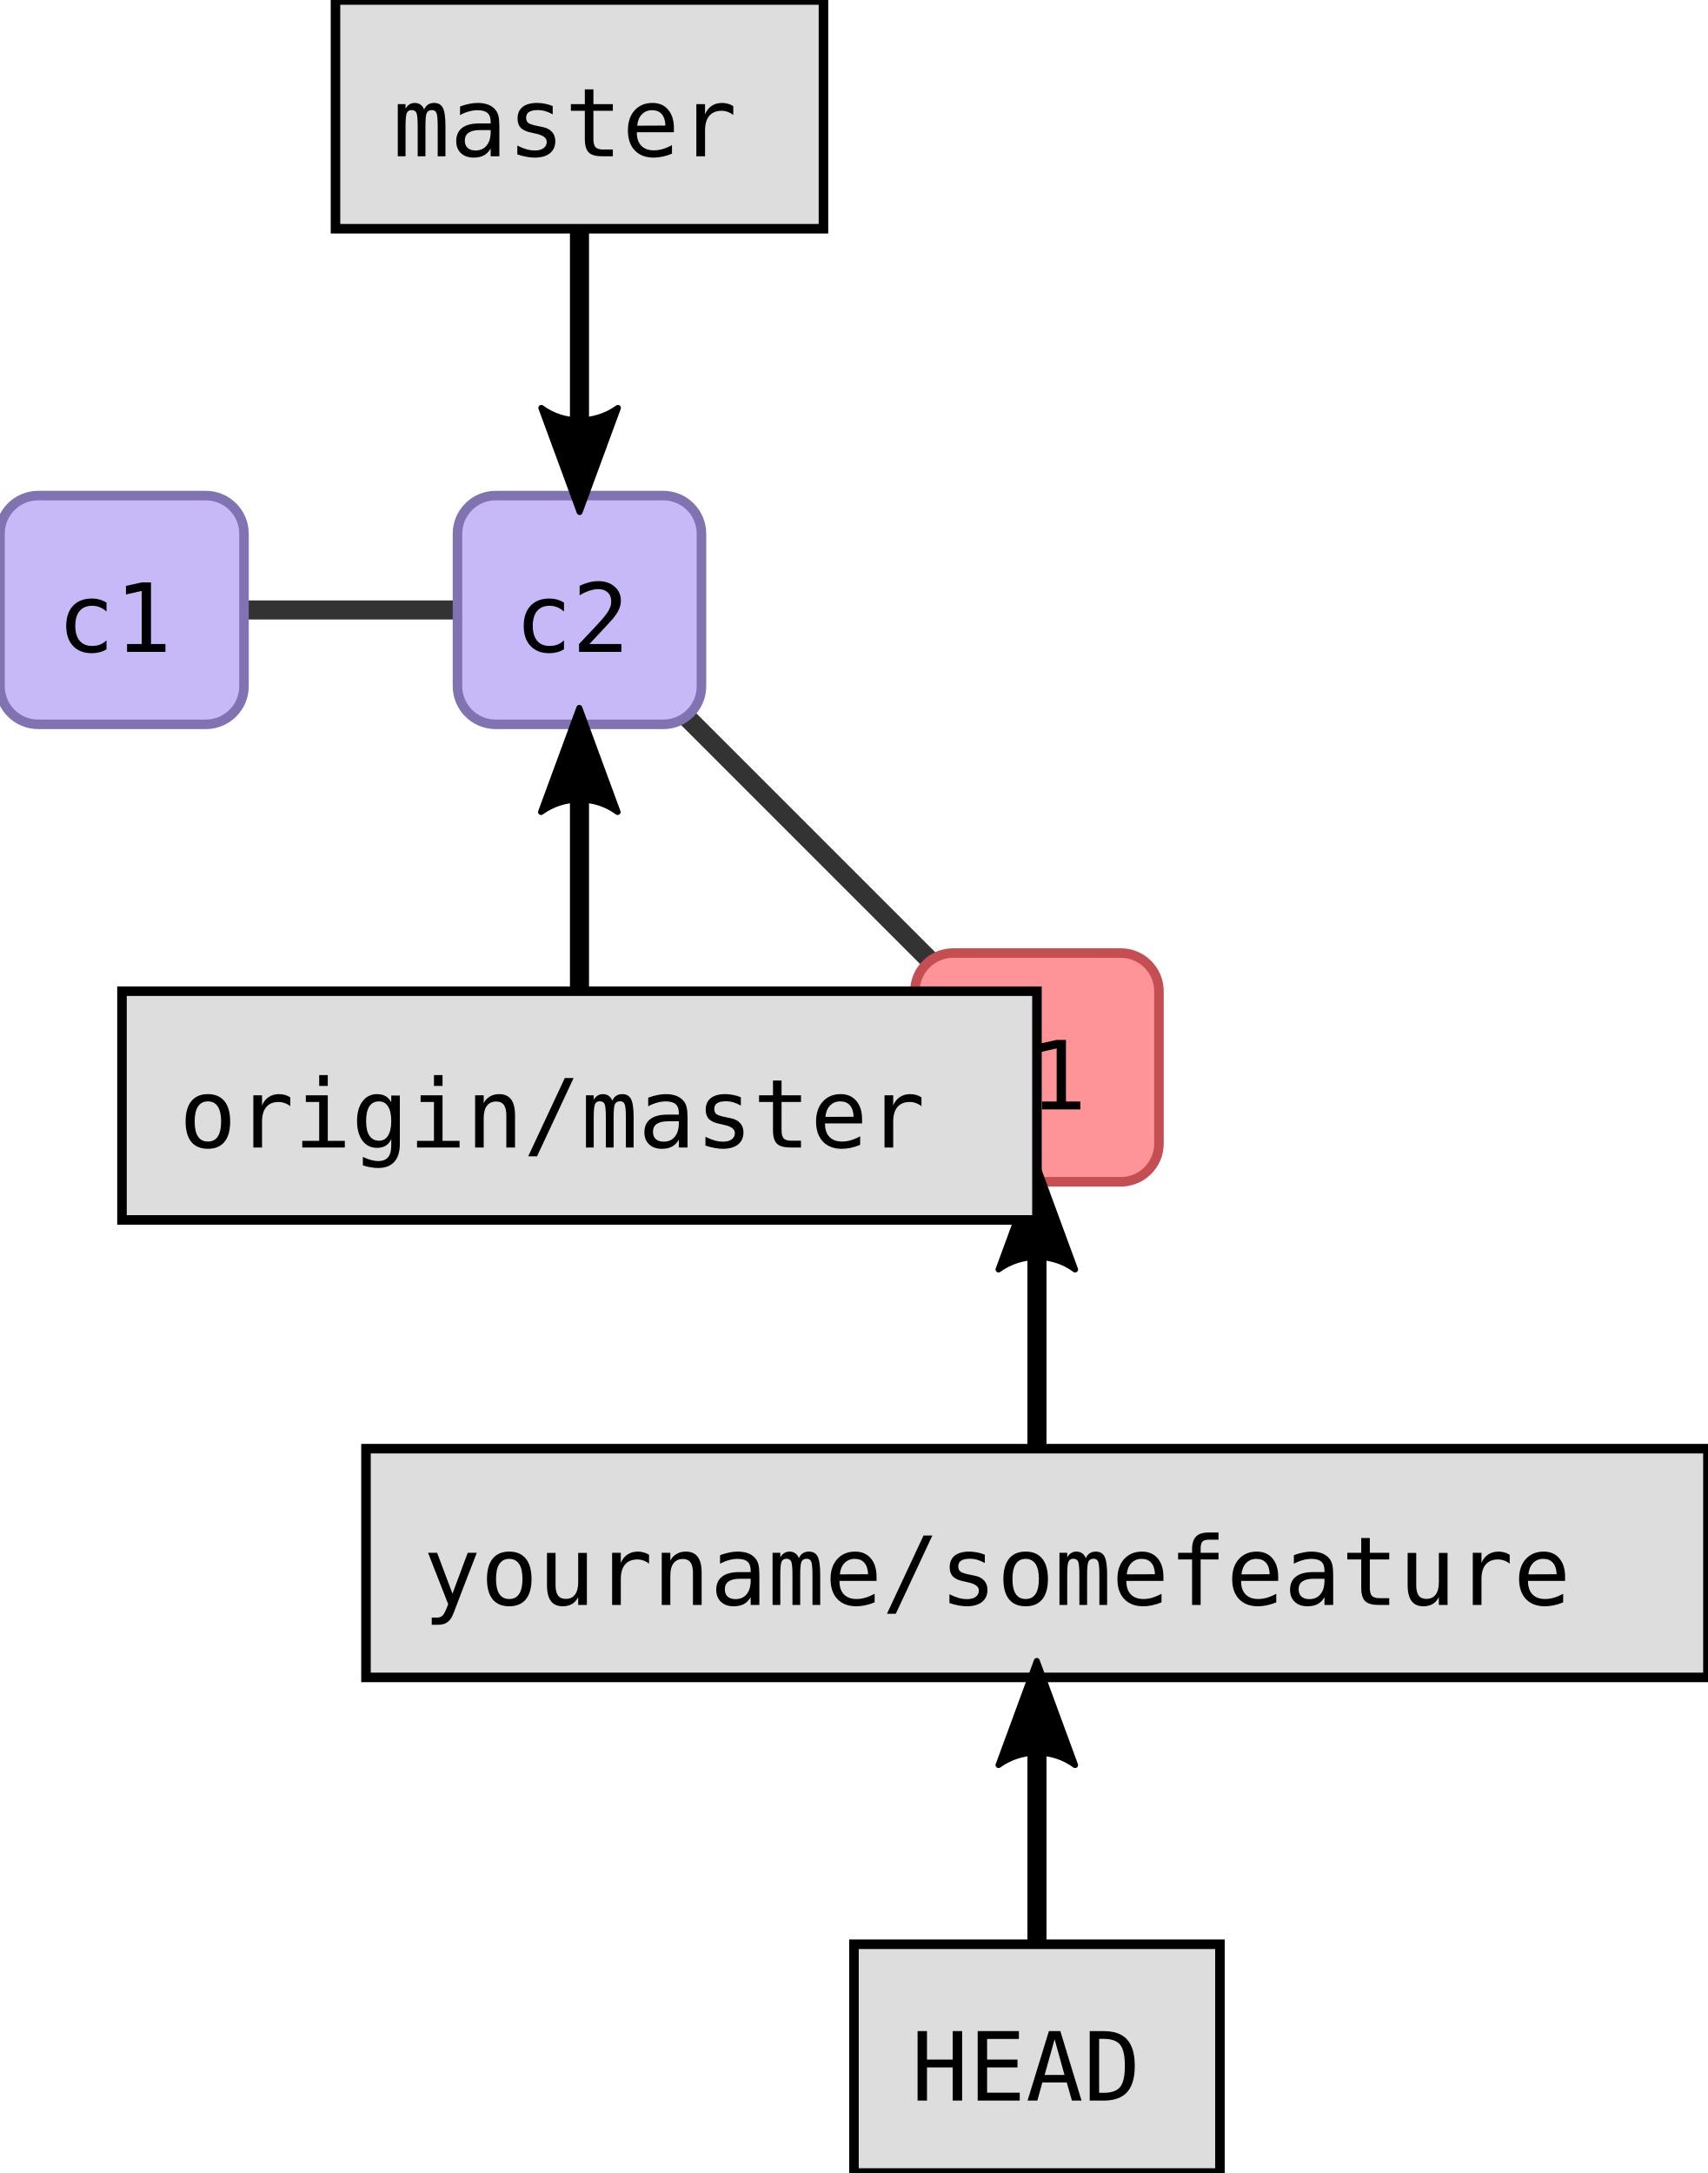
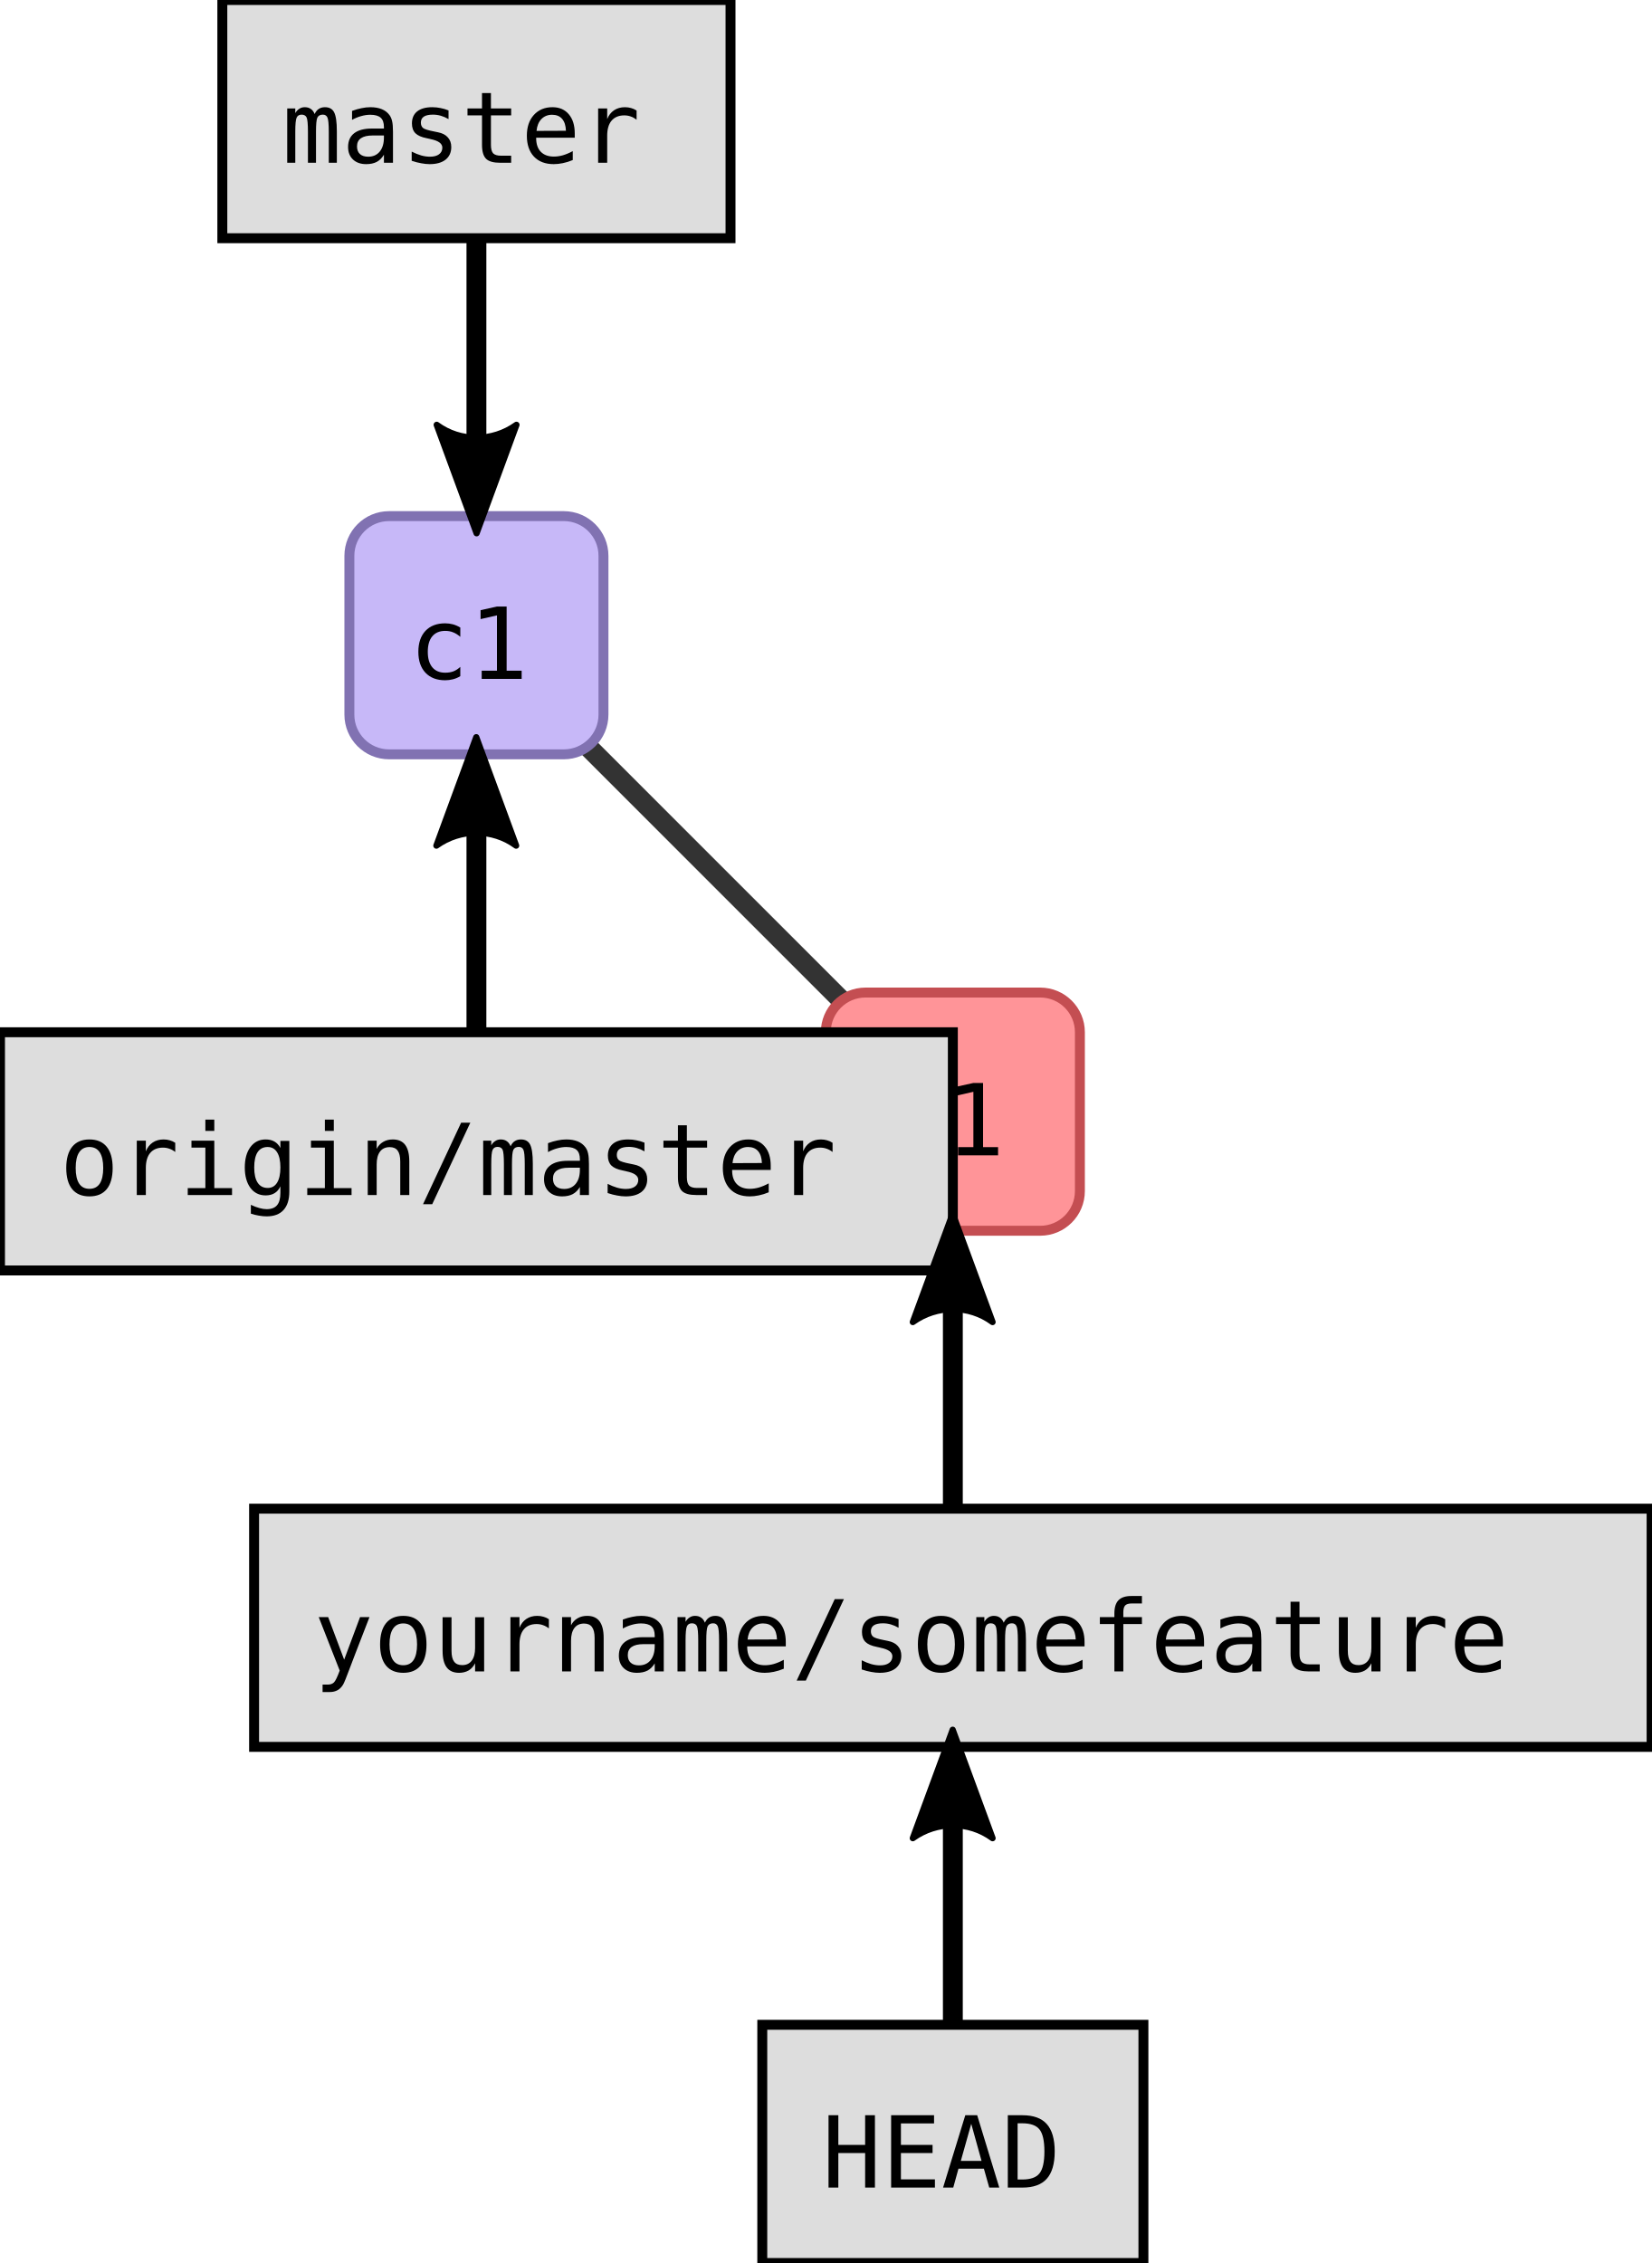
- <svg xmlns="http://www.w3.org/2000/svg" width="224.0" height="285.0" id="svg2" version="1.1">
+ <svg xmlns="http://www.w3.org/2000/svg" width="208.0" height="285.0" id="svg2" version="1.1">
  <defs id="defs4">
    <marker orient="auto" refY="0.0" refX="0.0" id="fullmarker" style="overflow:visible;">
      <path style="opacity:1.0;fill:#000000;stroke:#000000;fill-rule:evenodd;stroke-width:0.625;stroke-linejoin:round;" d="M 8.719,4.034 L -2.207,0.016 L 8.719,-4.002 C 6.973,-1.63 6.983,1.616 8.719,4.034 z " transform="scale(0.5) rotate(180) translate(0,0)" />
    </marker>
    <marker orient="auto" refY="0.0" refX="0.0" id="ghostmarker" style="overflow:visible;">
      <path style="opacity:0.2;fill:#000000;stroke:#000000;fill-rule:evenodd;stroke-width:0.625;stroke-linejoin:round;" d="M 8.719,4.034 L -2.207,0.016 L 8.719,-4.002 C 6.973,-1.63 6.983,1.616 8.719,4.034 z " transform="scale(0.5) rotate(180) translate(0,0)" />
    </marker>
  </defs>
-   <g transform="translate(-0.0,65.0) rotate(0)" id="layer1">
-     <line x1="16.0" y1="15.0" x2="76.0" y2="15.0" style="stroke:#000000;                         stroke-width:2.5;                         stroke-opacity:0.8" />
-     <line x1="76.0" y1="15.0" x2="136.0" y2="75.0" style="stroke:#000000;                         stroke-width:2.5;                         stroke-opacity:0.8" />
+   <g transform="translate(44.0,65.0) rotate(0)" id="layer1">
+     <line x1="16.0" y1="15.0" x2="76.0" y2="75.0" style="stroke:#000000;                         stroke-width:2.5;                         stroke-opacity:0.8" />
    <rect style="fill:#c7b8f8;                         stroke:#8172B2;                         stroke-width:1.25;                         stroke-miterlimit:4;                         stroke-opacity:1.0;                         stroke-dasharray:none" width="32.0" height="30.0" x="0.0" y="0.0" ry="5.0" />
    <text style="font-size:12.5px;                         font-style:normal;                         font-weight:normal;                         line-height:125%%;                         letter-spacing:0px;                         word-spacing:0px;                         fill:#000000;                         fill-opacity:1.0;                         stroke:none;                         font-family:DejaVu Sans Mono" x="7.5" y="20.5">c1</text>
-     <rect style="fill:#c7b8f8;                         stroke:#8172B2;                         stroke-width:1.25;                         stroke-miterlimit:4;                         stroke-opacity:1.0;                         stroke-dasharray:none" width="32.0" height="30.0" x="60.0" y="0.0" ry="5.0" />
-     <text style="font-size:12.5px;                         font-style:normal;                         font-weight:normal;                         line-height:125%%;                         letter-spacing:0px;                         word-spacing:0px;                         fill:#000000;                         fill-opacity:1.0;                         stroke:none;                         font-family:DejaVu Sans Mono" x="67.5" y="20.5">c2</text>
-     <rect style="fill:#ff9498;                         stroke:#C44E52;                         stroke-width:1.25;                         stroke-miterlimit:4;                         stroke-opacity:1.0;                         stroke-dasharray:none" width="32.0" height="30.0" x="120.0" y="60.0" ry="5.0" />
-     <text style="font-size:12.5px;                         font-style:normal;                         font-weight:normal;                         line-height:125%%;                         letter-spacing:0px;                         word-spacing:0px;                         fill:#000000;                         fill-opacity:1.0;                         stroke:none;                         font-family:DejaVu Sans Mono" x="127.5" y="80.5">b1</text>
-     <path style="fill:none;                  stroke:#000000;                  stroke-width:2.5;                  stroke-linecap:butt;                  stroke-linejoin:miter;                  stroke-opacity:1.0;                  marker-end:url(#fullmarker);                  stroke-miterlimit:4;                  stroke-dasharray:none" d="M 76.0,-50.0 76.0,-0.6" />
-     <rect style="fill:#dddddd;                         stroke:#000000;                         stroke-width:1.25;                         stroke-miterlimit:4;                         stroke-opacity:1.0;                         stroke-dasharray:none" width="64.0" height="30.0" x="44.0" y="-65.0" ry="0.0" />
-     <text style="font-size:12.5px;                         font-style:normal;                         font-weight:normal;                         line-height:125%%;                         letter-spacing:0px;                         word-spacing:0px;                         fill:#000000;                         fill-opacity:1.0;                         stroke:none;                         font-family:DejaVu Sans Mono" x="51.5" y="-44.5">master</text>
-     <path style="fill:none;                  stroke:#000000;                  stroke-width:2.5;                  stroke-linecap:butt;                  stroke-linejoin:miter;                  stroke-opacity:1.0;                  marker-end:url(#fullmarker);                  stroke-miterlimit:4;                  stroke-dasharray:none" d="M 136.0,140.0 136.0,90.6" />
-     <rect style="fill:#dddddd;                         stroke:#000000;                         stroke-width:1.25;                         stroke-miterlimit:4;                         stroke-opacity:1.0;                         stroke-dasharray:none" width="176.0" height="30.0" x="48.0" y="125.0" ry="0.0" />
-     <text style="font-size:12.5px;                         font-style:normal;                         font-weight:normal;                         line-height:125%%;                         letter-spacing:0px;                         word-spacing:0px;                         fill:#000000;                         fill-opacity:1.0;                         stroke:none;                         font-family:DejaVu Sans Mono" x="55.5" y="145.5">yourname/somefeature</text>
-     <path style="fill:none;                  stroke:#000000;                  stroke-width:2.5;                  stroke-linecap:butt;                  stroke-linejoin:miter;                  stroke-opacity:1.0;                  marker-end:url(#fullmarker);                  stroke-miterlimit:4;                  stroke-dasharray:none" d="M 136.0,205.0 136.0,155.6" />
-     <rect style="fill:#dddddd;                         stroke:#000000;                         stroke-width:1.25;                         stroke-miterlimit:4;                         stroke-opacity:1.0;                         stroke-dasharray:none" width="48.0" height="30.0" x="112.0" y="190.0" ry="0.0" />
-     <text style="font-size:12.5px;                         font-style:normal;                         font-weight:normal;                         line-height:125%%;                         letter-spacing:0px;                         word-spacing:0px;                         fill:#000000;                         fill-opacity:1.0;                         stroke:none;                         font-family:DejaVu Sans Mono" x="119.5" y="210.5">HEAD</text>
-     <path style="fill:none;                  stroke:#000000;                  stroke-width:2.5;                  stroke-linecap:butt;                  stroke-linejoin:miter;                  stroke-opacity:1.0;                  marker-end:url(#fullmarker);                  stroke-miterlimit:4;                  stroke-dasharray:none" d="M 76.0,80.0 76.0,30.6" />
-     <rect style="fill:#dddddd;                         stroke:#000000;                         stroke-width:1.25;                         stroke-miterlimit:4;                         stroke-opacity:1.0;                         stroke-dasharray:none" width="120.0" height="30.0" x="16.0" y="65.0" ry="0.0" />
-     <text style="font-size:12.5px;                         font-style:normal;                         font-weight:normal;                         line-height:125%%;                         letter-spacing:0px;                         word-spacing:0px;                         fill:#000000;                         fill-opacity:1.0;                         stroke:none;                         font-family:DejaVu Sans Mono" x="23.5" y="85.5">origin/master</text>
+     <rect style="fill:#ff9498;                         stroke:#C44E52;                         stroke-width:1.25;                         stroke-miterlimit:4;                         stroke-opacity:1.0;                         stroke-dasharray:none" width="32.0" height="30.0" x="60.0" y="60.0" ry="5.0" />
+     <text style="font-size:12.5px;                         font-style:normal;                         font-weight:normal;                         line-height:125%%;                         letter-spacing:0px;                         word-spacing:0px;                         fill:#000000;                         fill-opacity:1.0;                         stroke:none;                         font-family:DejaVu Sans Mono" x="67.5" y="80.5">b1</text>
+     <path style="fill:none;                  stroke:#000000;                  stroke-width:2.5;                  stroke-linecap:butt;                  stroke-linejoin:miter;                  stroke-opacity:1.0;                  marker-end:url(#fullmarker);                  stroke-miterlimit:4;                  stroke-dasharray:none" d="M 16.0,80.0 16.0,30.6" />
+     <rect style="fill:#dddddd;                         stroke:#000000;                         stroke-width:1.25;                         stroke-miterlimit:4;                         stroke-opacity:1.0;                         stroke-dasharray:none" width="120.0" height="30.0" x="-44.0" y="65.0" ry="0.0" />
+     <text style="font-size:12.5px;                         font-style:normal;                         font-weight:normal;                         line-height:125%%;                         letter-spacing:0px;                         word-spacing:0px;                         fill:#000000;                         fill-opacity:1.0;                         stroke:none;                         font-family:DejaVu Sans Mono" x="-36.5" y="85.5">origin/master</text>
+     <path style="fill:none;                  stroke:#000000;                  stroke-width:2.5;                  stroke-linecap:butt;                  stroke-linejoin:miter;                  stroke-opacity:1.0;                  marker-end:url(#fullmarker);                  stroke-miterlimit:4;                  stroke-dasharray:none" d="M 76.0,140.0 76.0,90.6" />
+     <rect style="fill:#dddddd;                         stroke:#000000;                         stroke-width:1.25;                         stroke-miterlimit:4;                         stroke-opacity:1.0;                         stroke-dasharray:none" width="176.0" height="30.0" x="-12.0" y="125.0" ry="0.0" />
+     <text style="font-size:12.5px;                         font-style:normal;                         font-weight:normal;                         line-height:125%%;                         letter-spacing:0px;                         word-spacing:0px;                         fill:#000000;                         fill-opacity:1.0;                         stroke:none;                         font-family:DejaVu Sans Mono" x="-4.5" y="145.5">yourname/somefeature</text>
+     <path style="fill:none;                  stroke:#000000;                  stroke-width:2.5;                  stroke-linecap:butt;                  stroke-linejoin:miter;                  stroke-opacity:1.0;                  marker-end:url(#fullmarker);                  stroke-miterlimit:4;                  stroke-dasharray:none" d="M 76.0,205.0 76.0,155.6" />
+     <rect style="fill:#dddddd;                         stroke:#000000;                         stroke-width:1.25;                         stroke-miterlimit:4;                         stroke-opacity:1.0;                         stroke-dasharray:none" width="48.0" height="30.0" x="52.0" y="190.0" ry="0.0" />
+     <text style="font-size:12.5px;                         font-style:normal;                         font-weight:normal;                         line-height:125%%;                         letter-spacing:0px;                         word-spacing:0px;                         fill:#000000;                         fill-opacity:1.0;                         stroke:none;                         font-family:DejaVu Sans Mono" x="59.5" y="210.5">HEAD</text>
+     <path style="fill:none;                  stroke:#000000;                  stroke-width:2.5;                  stroke-linecap:butt;                  stroke-linejoin:miter;                  stroke-opacity:1.0;                  marker-end:url(#fullmarker);                  stroke-miterlimit:4;                  stroke-dasharray:none" d="M 16.0,-50.0 16.0,-0.6" />
+     <rect style="fill:#dddddd;                         stroke:#000000;                         stroke-width:1.25;                         stroke-miterlimit:4;                         stroke-opacity:1.0;                         stroke-dasharray:none" width="64.0" height="30.0" x="-16.0" y="-65.0" ry="0.0" />
+     <text style="font-size:12.5px;                         font-style:normal;                         font-weight:normal;                         line-height:125%%;                         letter-spacing:0px;                         word-spacing:0px;                         fill:#000000;                         fill-opacity:1.0;                         stroke:none;                         font-family:DejaVu Sans Mono" x="-8.5" y="-44.5">master</text>
  </g>
</svg>
